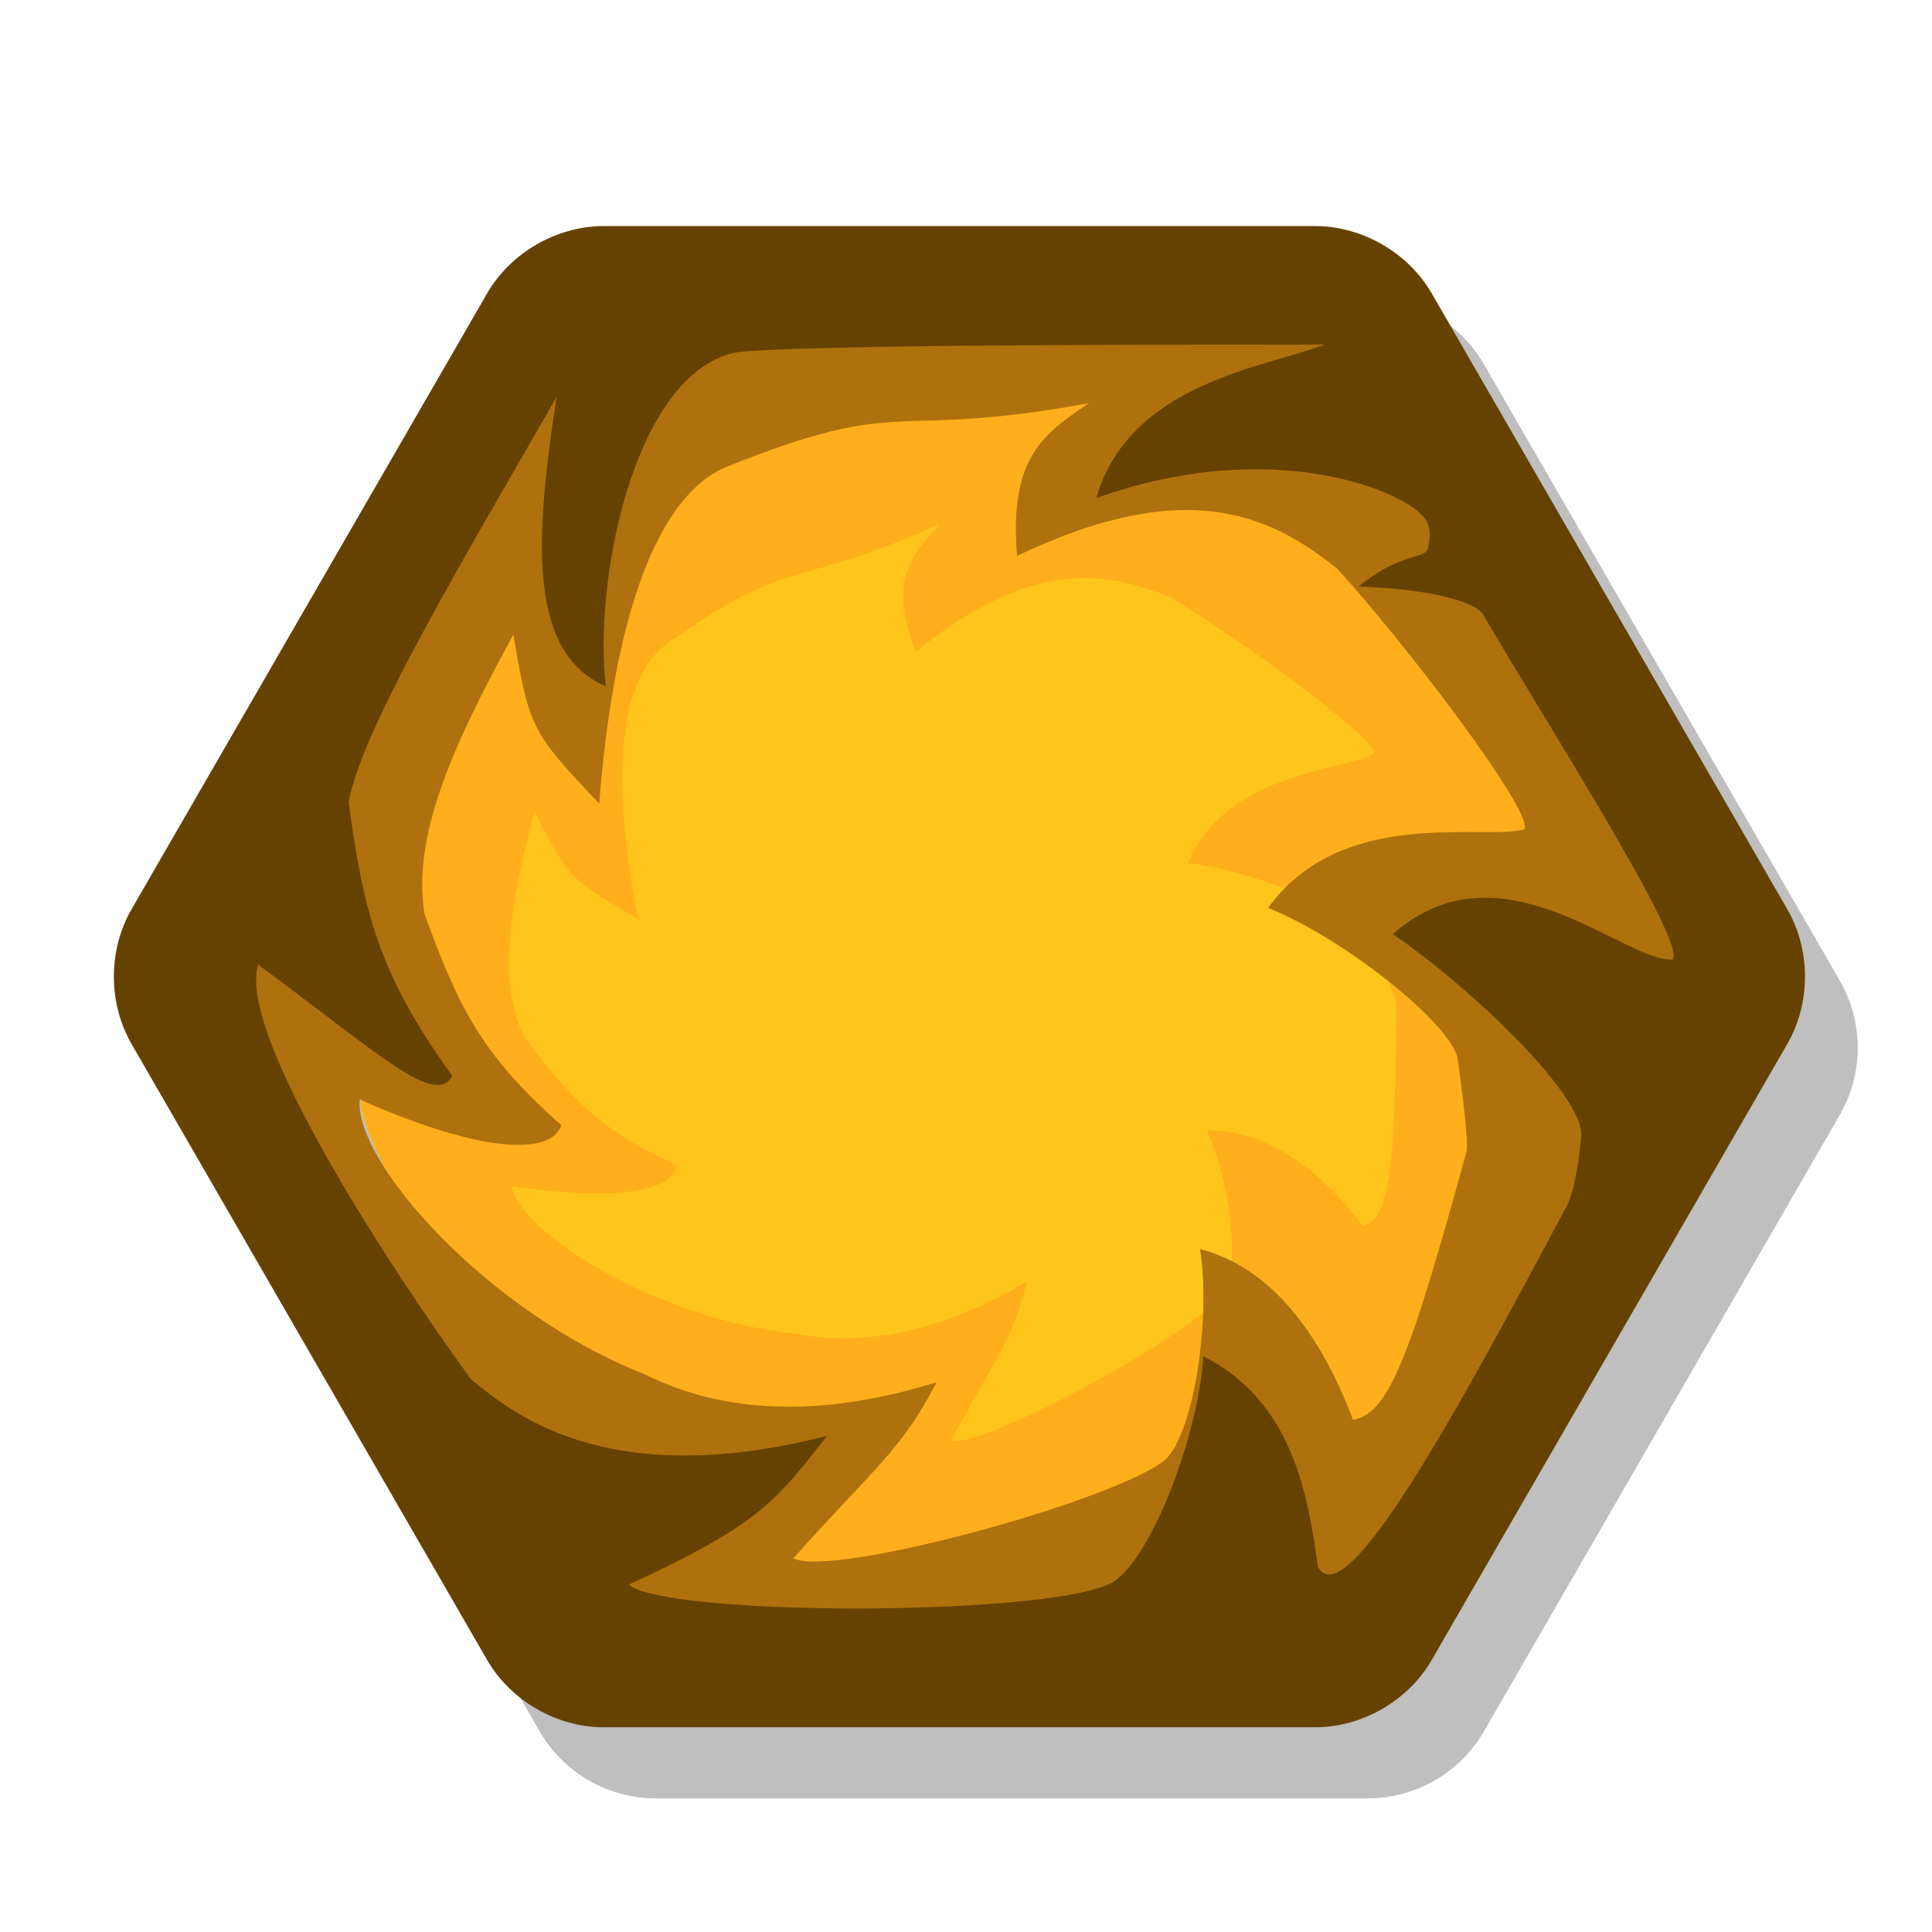
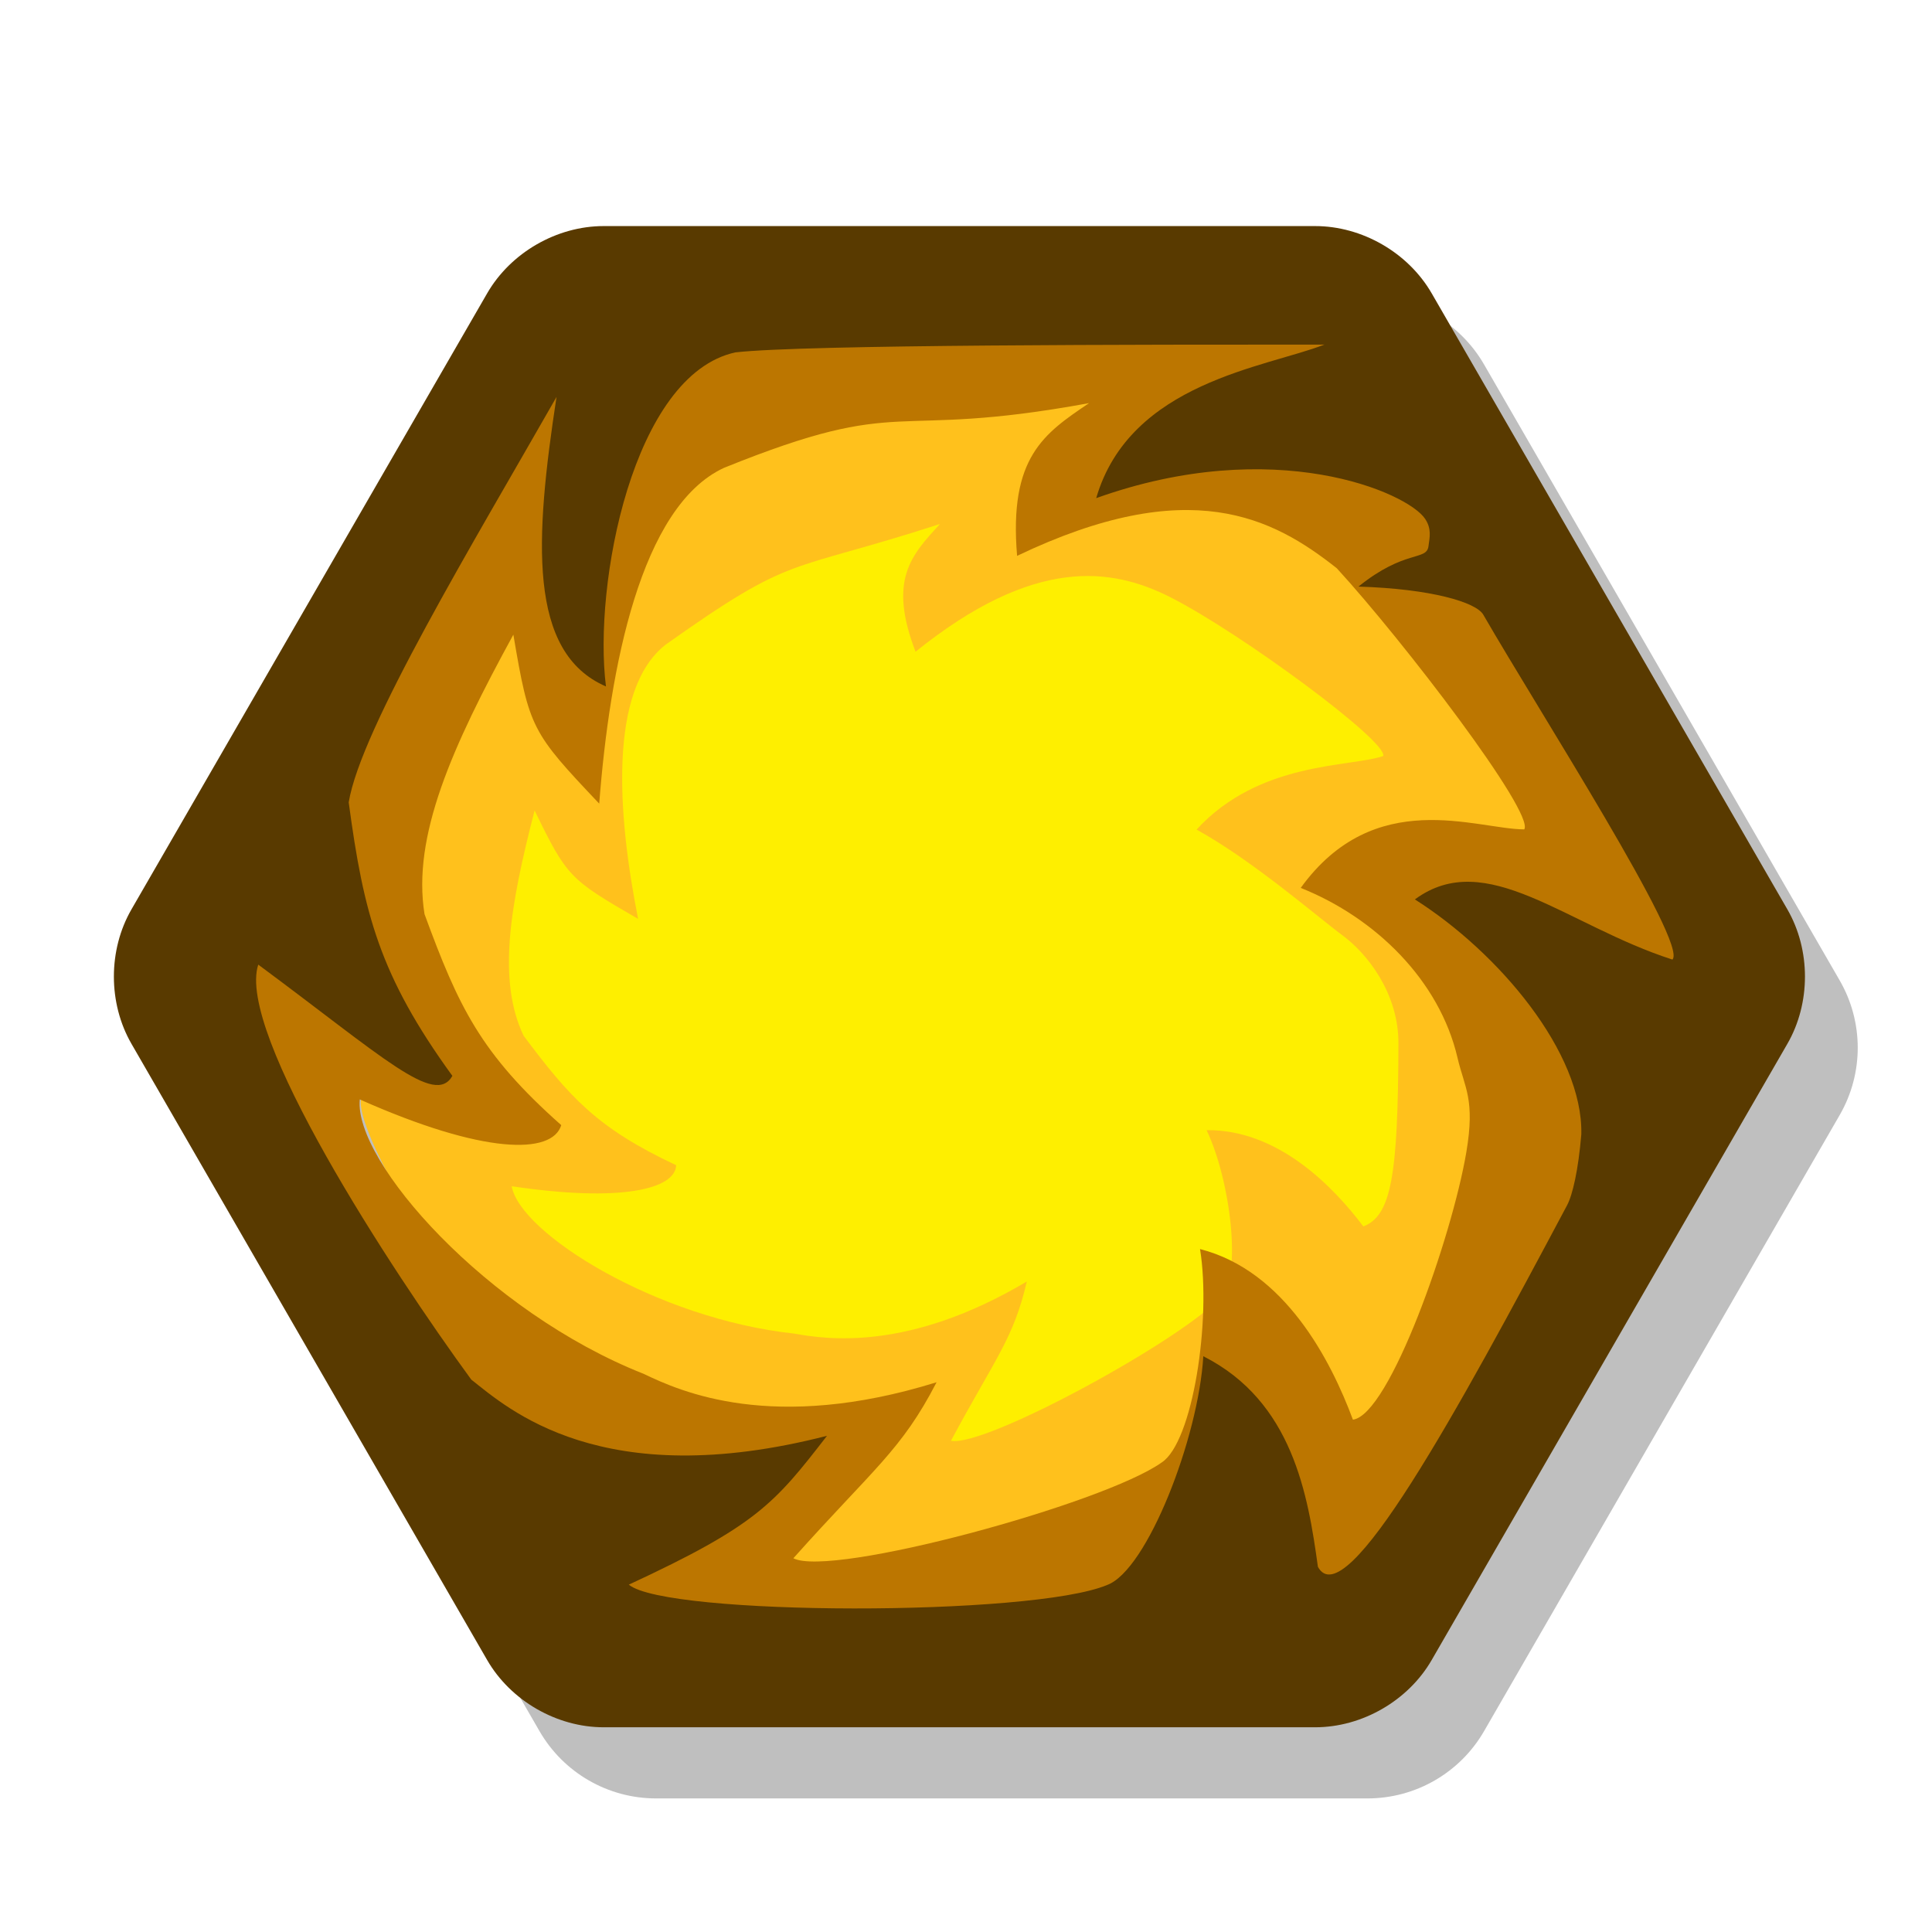
<svg xmlns="http://www.w3.org/2000/svg" width="164" height="164" id="svg2" version="1.1">
  <defs id="defs4">
    </defs>
  <g id="layer1" transform="translate(0,-888.3622)">
    <path id="path3864-5" d="m 55.69,913.592 a 11.421,11.421 0 0 0 -9.893,5.71 l -30.19,52.288 a 11.421,11.421 0 0 0 0,11.421 l 30.19,52.302 a 11.421,11.421 0 0 0 9.893,5.71 l 60.393,0 a 11.421,11.421 0 0 0 9.893,-5.71 l 30.19,-52.302 a 11.421,11.421 0 0 0 0,-11.421 L 125.977,919.302 a 11.421,11.421 0 0 0 -9.893,-5.71 l -60.393,0 z" style="fill:#000000;fill-opacity:0.251;fill-rule:evenodd;stroke:none" />
-     <path id="path3049" d="m 106.065,1016.362 c -16.725,0 -33.451,0 -50.176,0 -8.363,-14.485 -16.725,-28.969 -25.088,-43.454 8.363,-14.485 17.986,-28.969 25.088,-43.454 16.725,0 33.451,0 50.176,0 8.363,14.485 16.725,28.969 25.088,43.454 -8.363,14.485 -16.725,28.969 -25.088,43.454 z" style="fill:#ffc51c;fill-opacity:1;fill-rule:evenodd;stroke:none" />
-     <path style="fill:#ffaf1c;fill-opacity:1;fill-rule:evenodd;stroke:none" d="m 42.301,931.562 c -2.522,1.238 -9.703,14.512 -9.822,17.189 l -1.858,33.124 c -0.119,2.677 5.833,13.096 8.234,14.534 l 20.261,30.837 c 2.402,1.439 29.29,0.394 31.811,-0.844 l 32.665,-12.799 c 2.522,-1.238 2.222,-17.613 2.342,-20.291 l 5.928,-33.974 c 0.119,-2.677 -3.302,-17.286 -5.703,-18.725 L 97.624,923.763 C 95.222,922.324 77.869,915.052 75.348,916.291 z m 37.493,1.28 c -2.463,2.671 -4.41,4.754 -2.077,10.842 10.081,-8.116 16.457,-6.726 21.647,-4.618 5.735,3.435 17.659,12.069 17.248,13.295 -2.526,1.407 -12.637,1.582 -15.754,9.277 5.546,0.617 14.194,4.142 15.382,6.25 0.834,1.867 2.294,5.144 2.289,5.828 -0.1,13.316 -0.431,17.834 -2.799,18.754 -2.555,-3.383 -7.248,-8.242 -13.307,-8.173 2.036,4.261 2.987,12.314 1.259,14.105 -3.147,3.586 -20.076,12.86 -22.957,12.258 3.76,-7.01 5.302,-8.625 6.436,-13.515 -10.078,5.984 -17.018,4.905 -19.773,4.417 -11.627,-1.254 -23.251,-8.497 -23.952,-12.505 9.293,1.386 13.885,0.241 13.961,-1.783 -6.731,-3.16 -9.035,-5.769 -12.951,-10.992 -2.233,-4.692 -1.175,-10.966 0.934,-19.121 2.755,5.652 2.968,5.838 8.787,9.203 -1.74,-8.755 -2.561,-19.445 2.334,-23.279 11.015,-7.813 10.282,-4.429 23.294,-10.244 z" id="path3045" />
-     <path id="path3043" d="m 51.165,915.729 c -3.397,0.756 -13.862,10.32 -14.904,13.645 l -18.445,39.234 c -1.042,3.325 2.486,18.298 4.84,20.867 l 25.877,34.903 c 2.355,2.569 15.903,7.756 19.299,6.999 l 44.776,-5.235 c 3.397,-0.756 12.972,-9.653 14.014,-12.978 l 18.442,-40.802 c 1.042,-3.325 -2.486,-16.742 -4.84,-19.31 L 116.574,916.826 c -2.355,-2.569 -18.127,-6.422 -21.523,-5.664 z m 41.277,6.855 c -3.81,2.575 -6.812,4.576 -6.105,12.963 14.648,-7.003 21.716,-3.237 27.14,1.054 5.622,6.132 16.81,20.755 15.911,22.164 -3.459,0.968 -15.469,-2.015 -21.743,6.665 6.348,2.532 15.383,9.699 16.078,12.724 0.357,2.61 0.98,7.188 0.743,8.047 -4.601,16.697 -6.513,22.268 -9.622,22.673 -1.882,-5.059 -5.793,-12.649 -12.978,-14.482 0.972,5.998 -0.615,16.415 -3.26,18.118 -4.927,3.508 -28.058,9.798 -31.261,8.128 6.804,-7.616 9.171,-9.156 12.157,-14.94 -13.926,4.326 -21.766,0.772 -24.859,-0.713 -13.321,-5.258 -24.622,-18.038 -24.102,-23.295 10.518,4.684 16.331,4.701 17.102,2.182 -6.892,-6.101 -8.737,-10.109 -11.607,-17.911 -1.06,-6.602 2.303,-14.148 7.541,-23.725 1.353,7.973 1.543,8.274 7.288,14.344 0.891,-11.549 3.519,-25.238 10.595,-28.505 15.65,-6.326 13.644,-2.307 30.981,-5.491 z" style="fill:#af710d;fill-opacity:1;fill-rule:evenodd;stroke:none" />
-     <path style="fill:#654200;fill-opacity:1;fill-rule:evenodd;stroke:none" d="m 51.245,907.553 c -3.988,-8.8e-4 -7.9,2.257 -9.893,5.71 l -30.19,52.288 c -1.993,3.453 -1.993,7.968 0,11.421 l 30.19,52.302 c 1.994,3.453 5.906,5.711 9.893,5.71 l 60.393,0 c 3.988,0 7.9,-2.257 9.893,-5.71 l 30.19,-52.302 c 1.993,-3.453 1.993,-7.968 0,-11.421 l -30.19,-52.288 c -1.994,-3.453 -5.906,-5.711 -9.893,-5.71 z m 61.177,10.059 c -4.902,1.927 -16.499,3.181 -19.37,13.035 15.111,-5.409 26.438,-0.505 27.929,1.771 0.547,0.835 0.386,1.526 0.275,2.325 -0.172,1.238 -2.019,0.25 -5.944,3.413 6.174,0.187 9.99,1.331 10.595,2.38 4.759,8.244 17.414,27.932 16.058,29.281 -4.11,0.22 -14.557,-10.289 -23.736,-2.16 6.468,4.405 15.98,13.445 16.003,16.994 -0.251,3.002 -0.732,5.127 -1.211,6.027 -9.305,17.496 -18.825,34.965 -21.149,30.685 -0.844,-6.116 -2.15,-14.042 -9.728,-17.874 -0.407,6.938 -4.778,18.172 -8.16,19.416 -6.384,2.691 -37.44,2.632 -40.606,-0.027 10.841,-5.031 12.364,-6.872 16.823,-12.635 -19.163,4.919 -27.108,-2.344 -30.197,-4.771 -6.837,-9.356 -19.972,-29.486 -18.081,-35.226 10.596,7.845 14.988,12.065 16.478,9.445 -6.188,-8.525 -7.534,-13.796 -8.8,-23.219 1.007,-6.219 10.565,-22.007 17.64,-34.414 -1.843,12.065 -2.459,21.695 4.197,24.575 -1.092,-8.616 2.267,-26.472 10.994,-28.359 5.89,-0.667 34.871,-0.66 49.99,-0.66 z" id="path3805-6" />
+     <path id="path3049" d="m 106.065,1016.362 c -16.725,0 -33.451,0 -50.176,0 -8.363,-14.485 -16.725,-28.969 -25.088,-43.454 8.363,-14.485 17.986,-28.969 25.088,-43.454 16.725,0 33.451,0 50.176,0 8.363,14.485 16.725,28.969 25.088,43.454 -8.363,14.485 -16.725,28.969 -25.088,43.454 z" style="fill:#feef00;fill-opacity:1;fill-rule:evenodd;stroke:none" />
+     <path style="fill:#ffc11c;fill-opacity:1;fill-rule:evenodd;stroke:none" d="m 42.301,931.562 c -2.522,1.238 -9.703,14.512 -9.822,17.189 l -1.858,33.124 c -0.119,2.677 5.833,13.096 8.234,14.534 l 20.261,30.837 c 2.402,1.439 29.29,0.394 31.811,-0.844 l 32.665,-12.799 c 2.522,-1.238 2.222,-17.613 2.342,-20.291 l 5.928,-33.974 c 0.119,-2.677 -3.302,-17.286 -5.703,-18.725 L 97.624,923.763 C 95.222,922.324 77.869,915.052 75.348,916.291 z m 37.493,1.28 c -2.463,2.671 -4.41,4.754 -2.077,10.842 10.081,-8.116 16.651,-7.153 21.647,-4.618 5.962,3.025 18.463,12.248 18.051,13.473 -2.794,0.961 -10.494,0.422 -15.843,6.241 4.832,2.671 10.223,7.381 12.436,9.018 1.954,1.446 4.712,4.792 4.7,9.132 -0.032,11.272 -0.61,14.62 -2.978,15.54 -2.555,-3.383 -7.248,-8.242 -13.307,-8.173 2.036,4.261 2.987,12.314 1.259,14.105 -3.147,3.586 -20.076,12.86 -22.957,12.258 3.76,-7.01 5.302,-8.625 6.436,-13.515 -10.078,5.984 -17.018,4.905 -19.773,4.417 -11.627,-1.254 -23.251,-8.497 -23.952,-12.505 9.293,1.386 13.885,0.241 13.961,-1.783 -6.731,-3.16 -9.035,-5.769 -12.951,-10.992 -2.233,-4.692 -1.175,-10.966 0.934,-19.121 2.755,5.652 2.968,5.838 8.787,9.203 -1.74,-8.755 -2.561,-19.445 2.334,-23.279 11.015,-7.813 10.148,-5.991 23.294,-10.244 z" id="path3045" />
+     <path id="path3043" d="m 51.165,915.729 c -3.397,0.756 -13.862,10.32 -14.904,13.645 l -18.445,39.234 c -1.042,3.325 2.486,18.298 4.84,20.867 l 25.877,34.903 c 2.355,2.569 15.903,7.756 19.299,6.999 l 44.776,-5.235 c 3.397,-0.756 12.972,-9.653 14.014,-12.978 l 18.442,-40.802 c 1.042,-3.325 -2.486,-16.742 -4.84,-19.31 L 116.574,916.826 c -2.355,-2.569 -18.127,-6.422 -21.523,-5.664 z m 41.277,6.855 c -3.81,2.575 -6.812,4.576 -6.105,12.963 14.648,-7.003 21.716,-3.237 27.14,1.054 5.622,6.132 16.81,20.755 15.911,22.164 -4.084,-0.014 -12.701,-3.711 -18.975,4.968 6.348,2.532 11.78,7.854 13.31,14.42 0.598,2.565 1.516,3.508 0.743,8.047 -1.223,7.189 -6.513,22.268 -9.622,22.673 -1.882,-5.059 -5.793,-12.649 -12.978,-14.482 0.972,5.998 -0.615,16.415 -3.26,18.118 -4.927,3.508 -28.058,9.798 -31.261,8.128 6.804,-7.616 9.171,-9.156 12.157,-14.94 -13.926,4.326 -21.766,0.772 -24.859,-0.713 -13.321,-5.258 -24.622,-18.038 -24.102,-23.295 10.518,4.684 16.331,4.701 17.102,2.182 -6.892,-6.101 -8.737,-10.109 -11.607,-17.911 -1.06,-6.602 2.303,-14.148 7.541,-23.725 1.353,7.973 1.543,8.274 7.288,14.344 0.891,-11.549 3.519,-25.238 10.595,-28.505 15.65,-6.326 13.644,-2.307 30.981,-5.491 z" style="fill:#bc7600;fill-opacity:1;fill-rule:evenodd;stroke:none" />
+     <path style="fill:#593a00;fill-opacity:1;fill-rule:evenodd;stroke:none" d="m 51.245,907.553 c -3.988,-8.8e-4 -7.9,2.257 -9.893,5.71 l -30.19,52.288 c -1.993,3.453 -1.993,7.968 0,11.421 l 30.19,52.302 c 1.994,3.453 5.906,5.711 9.893,5.71 l 60.393,0 c 3.988,0 7.9,-2.257 9.893,-5.71 l 30.19,-52.302 c 1.993,-3.453 1.993,-7.968 0,-11.421 l -30.19,-52.288 c -1.994,-3.453 -5.906,-5.711 -9.893,-5.71 z m 61.177,10.059 c -4.902,1.927 -16.499,3.181 -19.37,13.035 15.111,-5.409 26.438,-0.505 27.929,1.771 0.547,0.835 0.386,1.526 0.275,2.325 -0.172,1.238 -2.019,0.25 -5.944,3.413 6.174,0.187 9.99,1.331 10.595,2.38 4.759,8.244 17.414,27.932 16.058,29.281 -9.02,-2.905 -15.807,-9.574 -21.861,-5.107 7.093,4.495 14.283,12.998 14.128,19.94 -0.251,3.002 -0.732,5.127 -1.211,6.027 -9.305,17.496 -18.825,34.965 -21.149,30.685 -0.844,-6.116 -2.15,-14.042 -9.728,-17.874 -0.407,6.938 -4.778,18.172 -8.16,19.416 -6.384,2.691 -37.44,2.632 -40.606,-0.027 10.841,-5.031 12.364,-6.872 16.823,-12.635 -19.163,4.919 -27.108,-2.344 -30.197,-4.771 -6.837,-9.356 -19.972,-29.486 -18.081,-35.226 10.596,7.845 14.988,12.065 16.478,9.445 -6.188,-8.525 -7.534,-13.796 -8.8,-23.219 1.007,-6.219 10.565,-22.007 17.64,-34.414 -1.843,12.065 -2.459,21.695 4.197,24.575 -1.092,-8.616 2.267,-26.472 10.994,-28.359 5.89,-0.667 34.871,-0.66 49.99,-0.66 z" id="path3805-6" />
  </g>
</svg>
